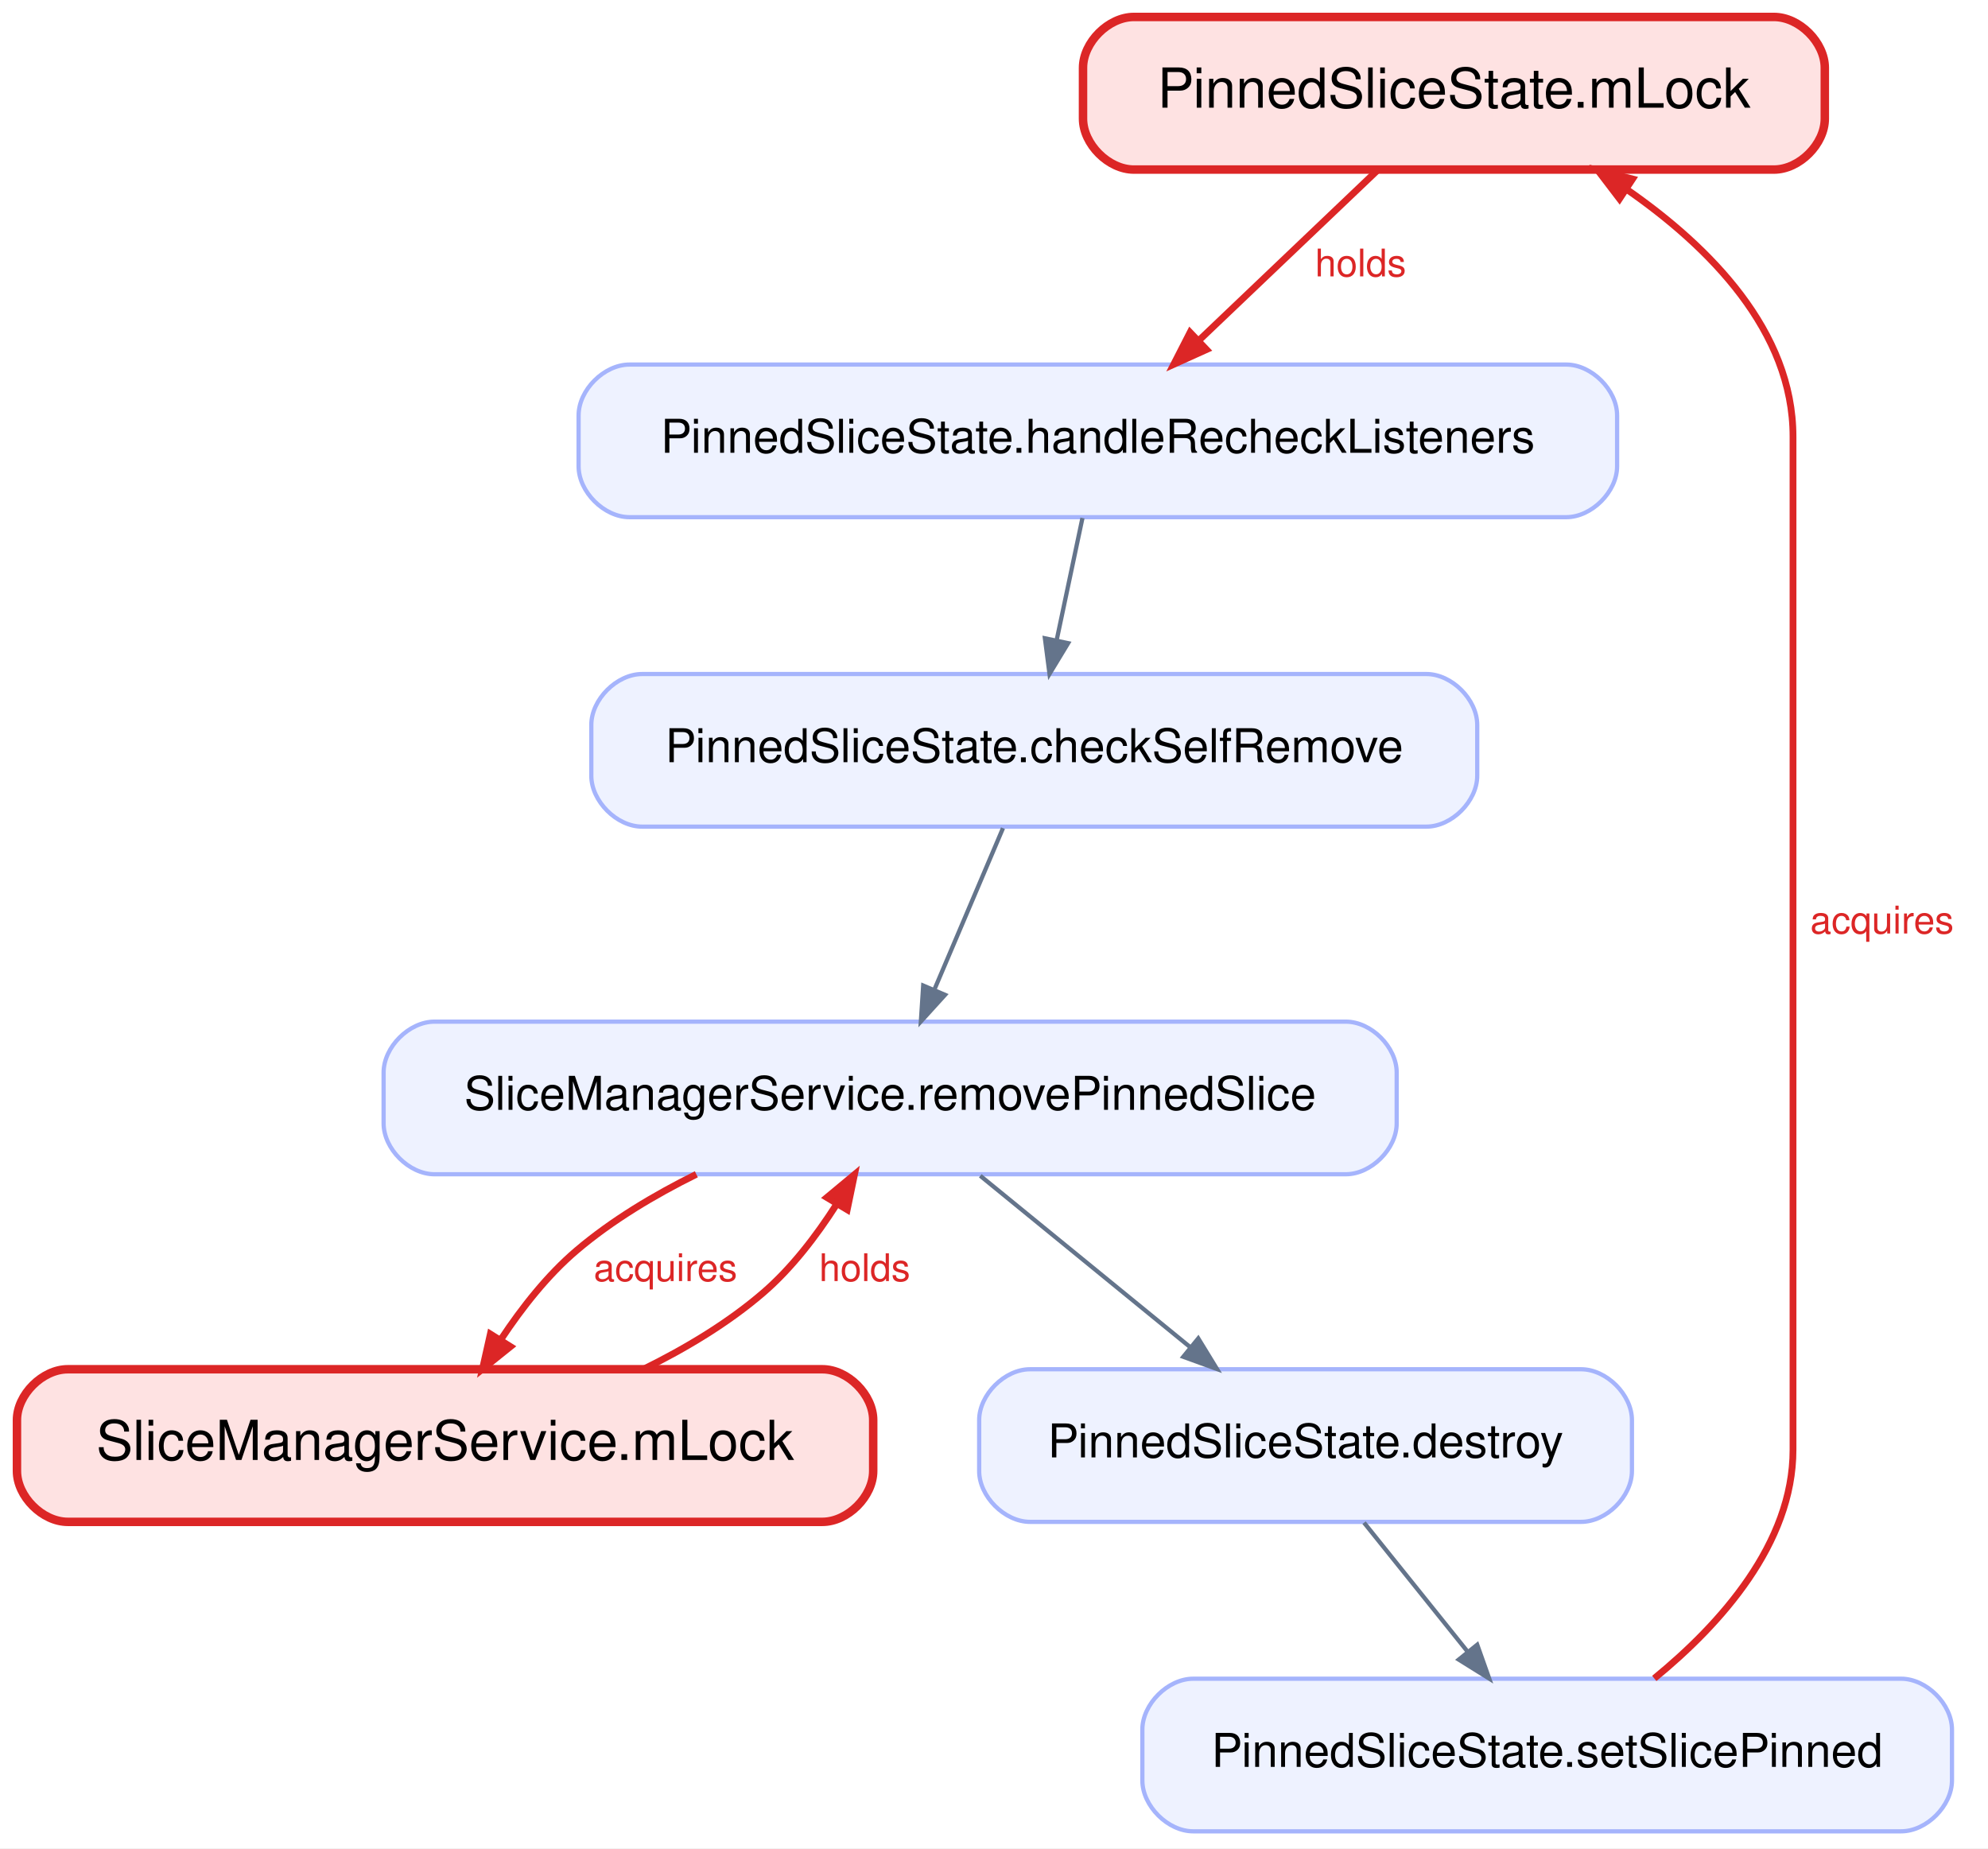
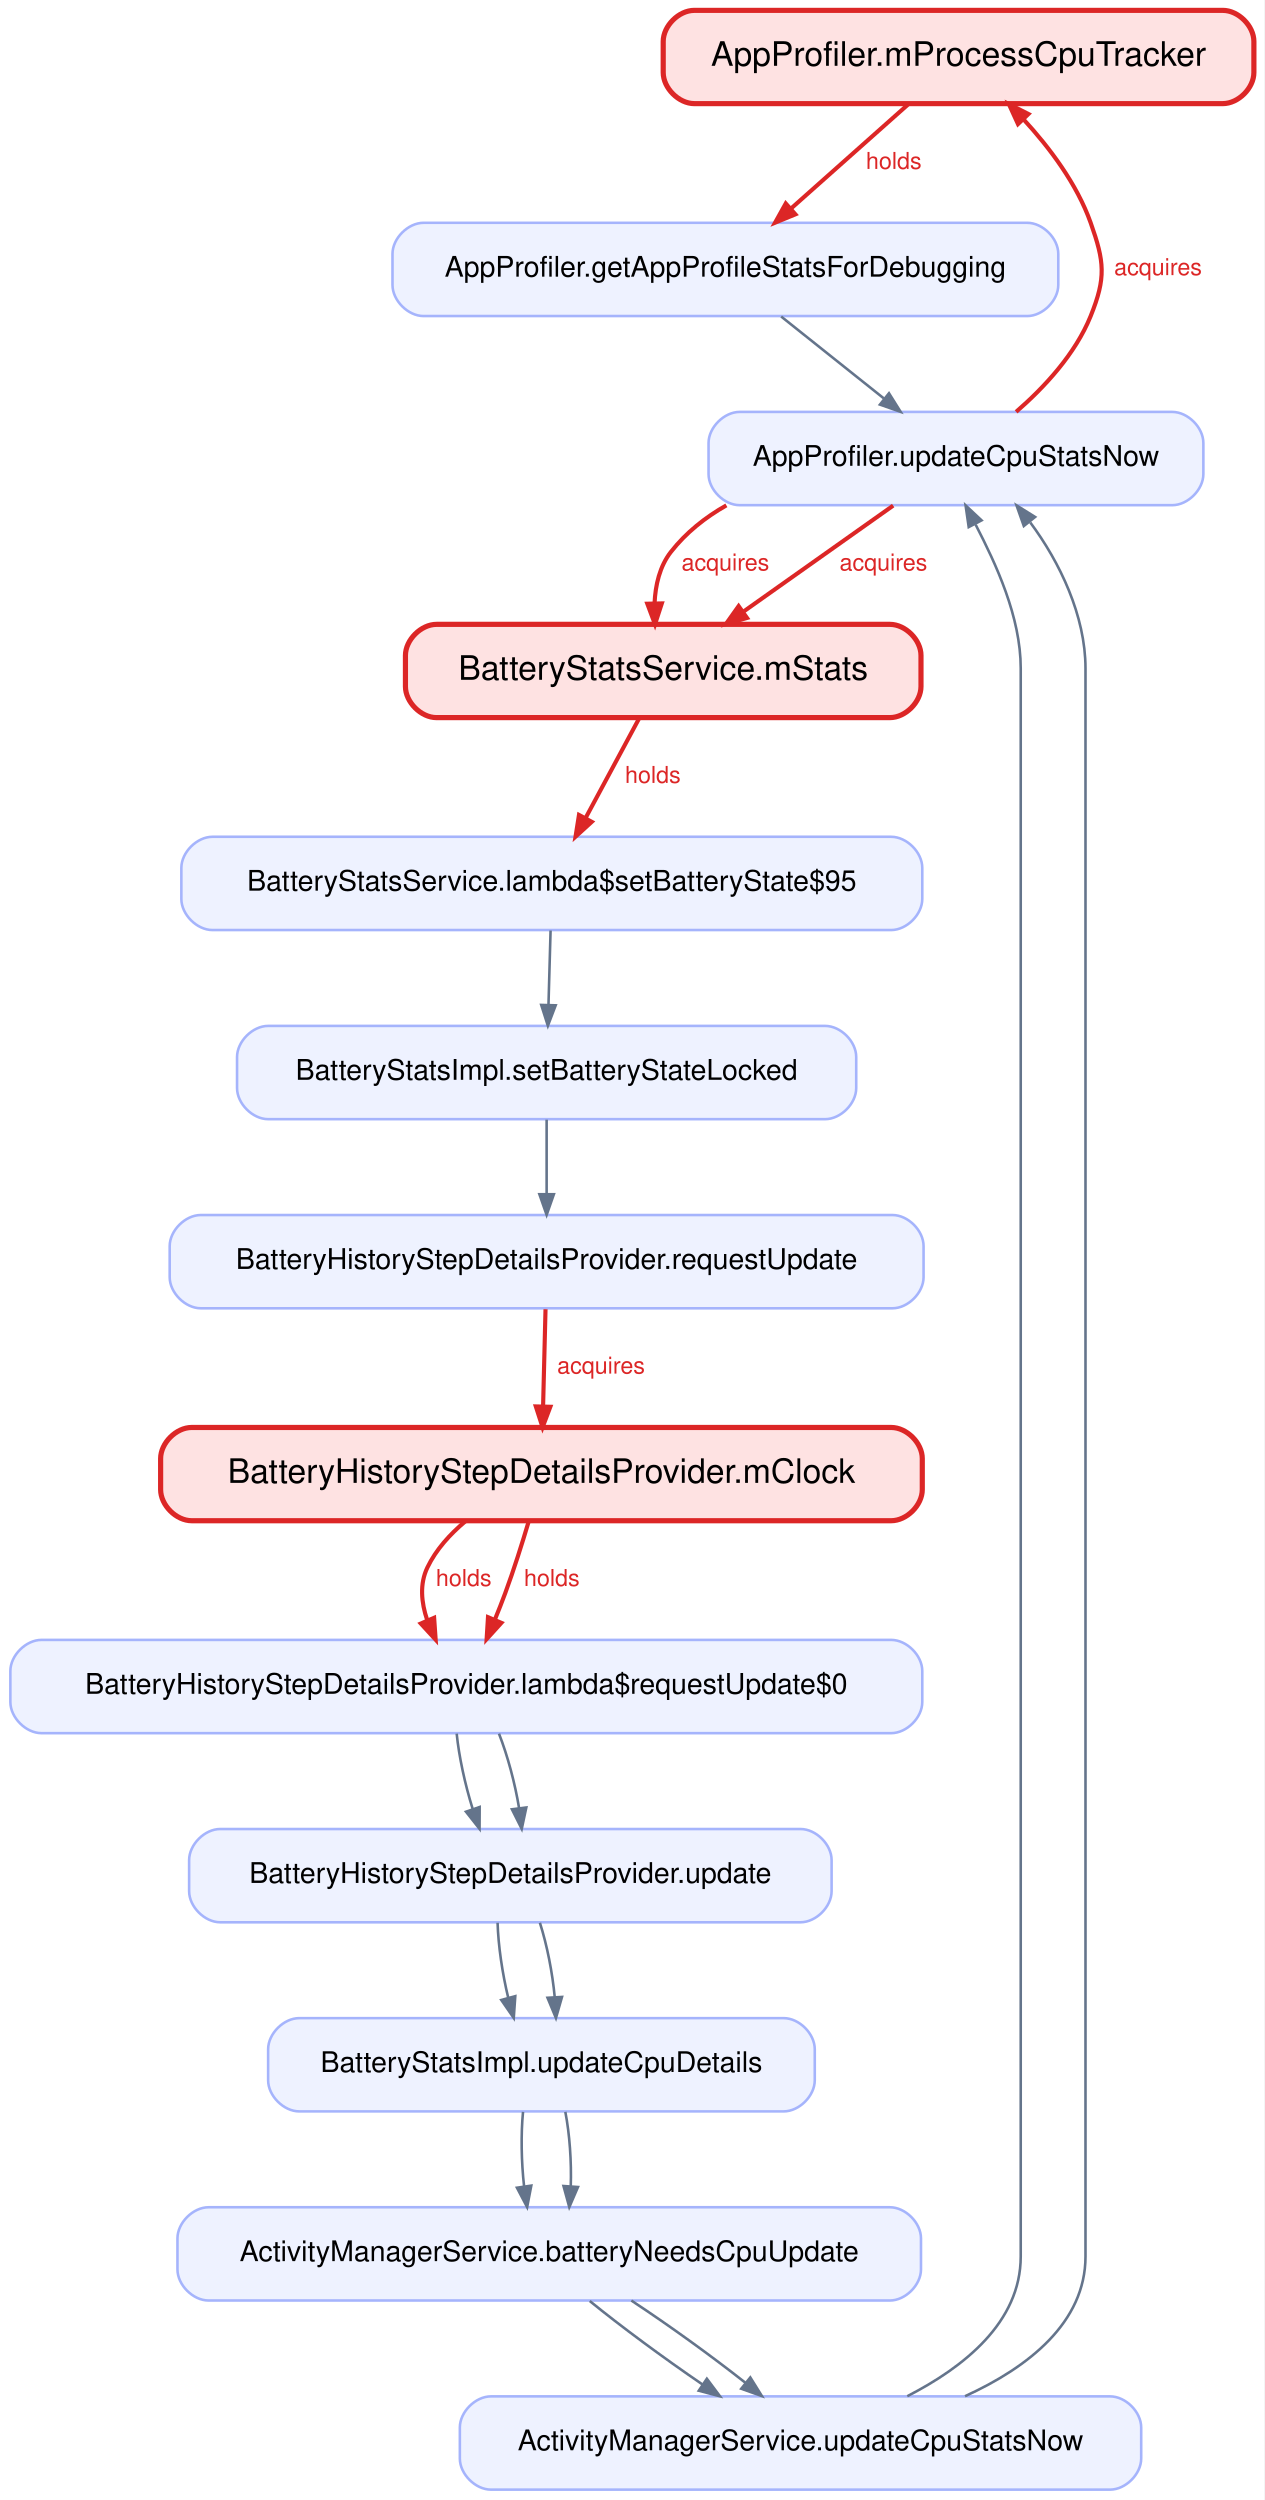
- <svg xmlns="http://www.w3.org/2000/svg" width="469pt" height="436pt" viewBox="0.00 0.00 469.00 436.00">
-   <g id="graph0" class="graph" transform="scale(1 1) rotate(0) translate(4 432)">
-     <polygon fill="white" stroke="transparent" points="-4,4 -4,-432 465,-432 465,4 -4,4" />
+ <svg xmlns="http://www.w3.org/2000/svg" width="488pt" height="965pt" viewBox="0.00 0.00 488.00 965.00">
+   <g id="graph0" class="graph" transform="scale(1 1) rotate(0) translate(4 961)">
+     <polygon fill="white" stroke="transparent" points="-4,4 -4,-961 484,-961 484,4 -4,4" />
    <g id="node1" class="node">
-       <path fill="#fee2e2" stroke="#dc2626" stroke-width="2" d="M414.5,-428C414.5,-428 263.5,-428 263.5,-428 257.5,-428 251.5,-422 251.5,-416 251.5,-416 251.5,-404 251.5,-404 251.5,-398 257.5,-392 263.5,-392 263.5,-392 414.5,-392 414.5,-392 420.5,-392 426.5,-398 426.5,-404 426.5,-404 426.5,-416 426.5,-416 426.5,-422 420.5,-428 414.5,-428" />
-       <text text-anchor="middle" x="339" y="-406.6" font-family="Helvetica,sans-Serif" font-size="13.00">PinnedSliceState.mLock</text>
+       <path fill="#fee2e2" stroke="#dc2626" stroke-width="2" d="M468,-957C468,-957 264,-957 264,-957 258,-957 252,-951 252,-945 252,-945 252,-933 252,-933 252,-927 258,-921 264,-921 264,-921 468,-921 468,-921 474,-921 480,-927 480,-933 480,-933 480,-945 480,-945 480,-951 474,-957 468,-957" />
+       <text text-anchor="middle" x="366" y="-935.6" font-family="Helvetica,sans-Serif" font-size="13.00">AppProfiler.mProcessCpuTracker</text>
+     </g>
+     <g id="node4" class="node">
+       <path fill="#eef2ff" stroke="#a5b4fc" d="M392.5,-875C392.5,-875 159.5,-875 159.5,-875 153.5,-875 147.5,-869 147.5,-863 147.5,-863 147.5,-851 147.5,-851 147.5,-845 153.5,-839 159.5,-839 159.5,-839 392.5,-839 392.5,-839 398.5,-839 404.5,-845 404.5,-851 404.5,-851 404.5,-863 404.5,-863 404.5,-869 398.5,-875 392.5,-875" />
+       <text text-anchor="middle" x="276" y="-854.2" font-family="Helvetica,sans-Serif" font-size="11.00">AppProfiler.getAppProfileStatsForDebugging</text>
+     </g>
+     <g id="edge1" class="edge">
+       <path fill="none" stroke="#dc2626" stroke-width="1.6" d="M346.47,-920.64C333.29,-908.92 315.76,-893.34 301.49,-880.65" />
+       <polygon fill="#dc2626" stroke="#dc2626" stroke-width="1.6" points="303.02,-878.27 295.18,-875.05 299.3,-882.46 303.02,-878.27" />
+       <text text-anchor="middle" x="341" y="-895.8" font-family="Helvetica,sans-Serif" font-size="9.00" fill="#dc2626"> holds</text>
+     </g>
+     <g id="node2" class="node">
+       <path fill="#fee2e2" stroke="#dc2626" stroke-width="2" d="M339.5,-720C339.5,-720 164.5,-720 164.5,-720 158.5,-720 152.5,-714 152.5,-708 152.5,-708 152.5,-696 152.5,-696 152.5,-690 158.5,-684 164.5,-684 164.5,-684 339.5,-684 339.5,-684 345.5,-684 351.5,-690 351.5,-696 351.5,-696 351.5,-708 351.5,-708 351.5,-714 345.5,-720 339.5,-720" />
+       <text text-anchor="middle" x="252" y="-698.6" font-family="Helvetica,sans-Serif" font-size="13.00">BatteryStatsService.mStats</text>
+     </g>
+     <g id="node6" class="node">
+       <path fill="#eef2ff" stroke="#a5b4fc" d="M340,-638C340,-638 78,-638 78,-638 72,-638 66,-632 66,-626 66,-626 66,-614 66,-614 66,-608 72,-602 78,-602 78,-602 340,-602 340,-602 346,-602 352,-608 352,-614 352,-614 352,-626 352,-626 352,-632 346,-638 340,-638" />
+       <text text-anchor="middle" x="209" y="-617.2" font-family="Helvetica,sans-Serif" font-size="11.00">BatteryStatsService.lambda$setBatteryState$95</text>
+     </g>
+     <g id="edge4" class="edge">
+       <path fill="none" stroke="#dc2626" stroke-width="1.6" d="M242.67,-683.64C236.66,-672.45 228.75,-657.74 222.11,-645.39" />
+       <polygon fill="#dc2626" stroke="#dc2626" stroke-width="1.6" points="224.42,-643.77 218.16,-638.05 219.49,-646.42 224.42,-643.77" />
+       <text text-anchor="middle" x="248" y="-658.8" font-family="Helvetica,sans-Serif" font-size="9.00" fill="#dc2626"> holds</text>
    </g>
    <g id="node3" class="node">
-       <path fill="#eef2ff" stroke="#a5b4fc" d="M365.5,-346C365.5,-346 144.5,-346 144.5,-346 138.5,-346 132.5,-340 132.5,-334 132.5,-334 132.5,-322 132.5,-322 132.5,-316 138.5,-310 144.5,-310 144.5,-310 365.5,-310 365.5,-310 371.5,-310 377.5,-316 377.5,-322 377.5,-322 377.5,-334 377.5,-334 377.5,-340 371.5,-346 365.5,-346" />
-       <text text-anchor="middle" x="255" y="-325.2" font-family="Helvetica,sans-Serif" font-size="11.00">PinnedSliceState.handleRecheckListeners</text>
+       <path fill="#fee2e2" stroke="#dc2626" stroke-width="2" d="M340,-410C340,-410 70,-410 70,-410 64,-410 58,-404 58,-398 58,-398 58,-386 58,-386 58,-380 64,-374 70,-374 70,-374 340,-374 340,-374 346,-374 352,-380 352,-386 352,-386 352,-398 352,-398 352,-404 346,-410 340,-410" />
+       <text text-anchor="middle" x="205" y="-388.6" font-family="Helvetica,sans-Serif" font-size="13.00">BatteryHistoryStepDetailsProvider.mClock</text>
    </g>
-     <g id="edge1" class="edge">
-       <path fill="none" stroke="#dc2626" stroke-width="1.6" d="M320.77,-391.64C308.47,-379.92 292.11,-364.34 278.79,-351.65" />
-       <polygon fill="#dc2626" stroke="#dc2626" stroke-width="1.6" points="280.63,-349.54 272.9,-346.05 276.76,-353.59 280.63,-349.54" />
-       <text text-anchor="middle" x="317" y="-366.8" font-family="Helvetica,sans-Serif" font-size="9.00" fill="#dc2626"> holds</text>
+     <g id="node9" class="node">
+       <path fill="#eef2ff" stroke="#a5b4fc" d="M340,-328C340,-328 12,-328 12,-328 6,-328 0,-322 0,-316 0,-316 0,-304 0,-304 0,-298 6,-292 12,-292 12,-292 340,-292 340,-292 346,-292 352,-298 352,-304 352,-304 352,-316 352,-316 352,-322 346,-328 340,-328" />
+       <text text-anchor="middle" x="176" y="-307.2" font-family="Helvetica,sans-Serif" font-size="11.00">BatteryHistoryStepDetailsProvider.lambda$requestUpdate$0</text>
    </g>
-     <g id="node2" class="node">
-       <path fill="#fee2e2" stroke="#dc2626" stroke-width="2" d="M190,-109C190,-109 12,-109 12,-109 6,-109 0,-103 0,-97 0,-97 0,-85 0,-85 0,-79 6,-73 12,-73 12,-73 190,-73 190,-73 196,-73 202,-79 202,-85 202,-85 202,-97 202,-97 202,-103 196,-109 190,-109" />
-       <text text-anchor="middle" x="101" y="-87.6" font-family="Helvetica,sans-Serif" font-size="13.00">SliceManagerService.mLock</text>
+     <g id="edge8" class="edge">
+       <path fill="none" stroke="#dc2626" stroke-width="1.6" d="M175.56,-373.71C169.68,-368.79 164.31,-362.86 161,-356 157.91,-349.6 158.61,-342.41 160.89,-335.68" />
+       <polygon fill="#dc2626" stroke="#dc2626" stroke-width="1.6" points="163.57,-336.53 164.16,-328.07 158.43,-334.31 163.57,-336.53" />
+       <text text-anchor="middle" x="175" y="-348.8" font-family="Helvetica,sans-Serif" font-size="9.00" fill="#dc2626"> holds</text>
+     </g>
+     <g id="edge15" class="edge">
+       <path fill="none" stroke="#dc2626" stroke-width="1.6" d="M200.09,-373.77C197.58,-365.33 194.34,-355.06 191,-346 189.79,-342.72 188.44,-339.3 187.06,-335.94" />
+       <polygon fill="#dc2626" stroke="#dc2626" stroke-width="1.6" points="189.53,-334.58 183.84,-328.3 184.37,-336.76 189.53,-334.58" />
+       <text text-anchor="middle" x="209" y="-348.8" font-family="Helvetica,sans-Serif" font-size="9.00" fill="#dc2626"> holds</text>
    </g>
    <g id="node5" class="node">
-       <path fill="#eef2ff" stroke="#a5b4fc" d="M313.5,-191C313.5,-191 98.5,-191 98.5,-191 92.5,-191 86.5,-185 86.5,-179 86.5,-179 86.5,-167 86.5,-167 86.5,-161 92.5,-155 98.5,-155 98.5,-155 313.5,-155 313.5,-155 319.5,-155 325.5,-161 325.5,-167 325.5,-167 325.5,-179 325.5,-179 325.5,-185 319.5,-191 313.5,-191" />
-       <text text-anchor="middle" x="206" y="-170.2" font-family="Helvetica,sans-Serif" font-size="11.00">SliceManagerService.removePinnedSlice</text>
+       <path fill="#eef2ff" stroke="#a5b4fc" d="M448.5,-802C448.5,-802 281.5,-802 281.5,-802 275.5,-802 269.5,-796 269.5,-790 269.5,-790 269.5,-778 269.5,-778 269.5,-772 275.5,-766 281.5,-766 281.5,-766 448.5,-766 448.5,-766 454.5,-766 460.5,-772 460.5,-778 460.5,-778 460.5,-790 460.5,-790 460.5,-796 454.5,-802 448.5,-802" />
+       <text text-anchor="middle" x="365" y="-781.2" font-family="Helvetica,sans-Serif" font-size="11.00">AppProfiler.updateCpuStatsNow</text>
+     </g>
+     <g id="edge2" class="edge">
+       <path fill="none" stroke="#64748b" d="M297.54,-838.81C309.46,-829.31 324.4,-817.39 337.19,-807.19" />
+       <polygon fill="#64748b" stroke="#64748b" points="339.15,-809.21 343.65,-802.03 335.65,-804.83 339.15,-809.21" />
+     </g>
+     <g id="edge14" class="edge">
+       <path fill="none" stroke="#dc2626" stroke-width="1.6" d="M388.22,-802.03C399.17,-811.53 411.11,-824.39 417,-839 422.98,-853.84 422.34,-859.92 417,-875 411.69,-890 401.12,-904.04 390.98,-915.04" />
+       <polygon fill="#dc2626" stroke="#dc2626" stroke-width="1.6" points="388.94,-913.11 385.42,-920.82 392.98,-916.99 388.94,-913.11" />
+       <text text-anchor="middle" x="443" y="-854.8" font-family="Helvetica,sans-Serif" font-size="9.00" fill="#dc2626"> acquires</text>
+     </g>
+     <g id="edge3" class="edge">
+       <path fill="none" stroke="#dc2626" stroke-width="1.6" d="M276.38,-765.93C268.19,-761.29 260.81,-755.41 255,-748 250.63,-742.42 248.97,-735.15 248.66,-728.1" />
+       <polygon fill="#dc2626" stroke="#dc2626" stroke-width="1.6" points="251.46,-728.08 248.83,-720.02 245.86,-727.96 251.46,-728.08" />
+       <text text-anchor="middle" x="276" y="-740.8" font-family="Helvetica,sans-Serif" font-size="9.00" fill="#dc2626"> acquires</text>
+     </g>
+     <g id="edge21" class="edge">
+       <path fill="none" stroke="#dc2626" stroke-width="1.6" d="M340.76,-765.84C323.93,-753.92 301.35,-737.94 283.18,-725.07" />
+       <polygon fill="#dc2626" stroke="#dc2626" stroke-width="1.6" points="284.35,-722.47 276.2,-720.13 281.11,-727.04 284.35,-722.47" />
+       <text text-anchor="middle" x="337" y="-740.8" font-family="Helvetica,sans-Serif" font-size="9.00" fill="#dc2626"> acquires</text>
+     </g>
+     <g id="node7" class="node">
+       <path fill="#eef2ff" stroke="#a5b4fc" d="M314.5,-565C314.5,-565 99.5,-565 99.5,-565 93.5,-565 87.5,-559 87.5,-553 87.5,-553 87.5,-541 87.5,-541 87.5,-535 93.5,-529 99.5,-529 99.5,-529 314.5,-529 314.5,-529 320.5,-529 326.5,-535 326.5,-541 326.5,-541 326.5,-553 326.5,-553 326.5,-559 320.5,-565 314.5,-565" />
+       <text text-anchor="middle" x="207" y="-544.2" font-family="Helvetica,sans-Serif" font-size="11.00">BatteryStatsImpl.setBatteryStateLocked</text>
    </g>
    <g id="edge5" class="edge">
-       <path fill="none" stroke="#dc2626" stroke-width="1.6" d="M147.81,-109.02C157.74,-113.91 167.72,-119.88 176,-127 182.73,-132.78 188.58,-140.43 193.28,-147.77" />
-       <polygon fill="#dc2626" stroke="#dc2626" stroke-width="1.6" points="191.07,-149.52 197.59,-154.94 195.87,-146.64 191.07,-149.52" />
-       <text text-anchor="middle" x="200" y="-129.8" font-family="Helvetica,sans-Serif" font-size="9.00" fill="#dc2626"> holds</text>
+       <path fill="none" stroke="#64748b" d="M208.52,-601.81C208.27,-593.18 207.97,-582.56 207.71,-573.03" />
+       <polygon fill="#64748b" stroke="#64748b" points="210.5,-572.95 207.48,-565.03 204.91,-573.1 210.5,-572.95" />
    </g>
-     <g id="node4" class="node">
-       <path fill="#eef2ff" stroke="#a5b4fc" d="M332.5,-273C332.5,-273 147.5,-273 147.5,-273 141.5,-273 135.5,-267 135.5,-261 135.5,-261 135.5,-249 135.5,-249 135.5,-243 141.5,-237 147.5,-237 147.5,-237 332.5,-237 332.5,-237 338.5,-237 344.5,-243 344.5,-249 344.5,-249 344.5,-261 344.5,-261 344.5,-267 338.5,-273 332.5,-273" />
-       <text text-anchor="middle" x="240" y="-252.2" font-family="Helvetica,sans-Serif" font-size="11.00">PinnedSliceState.checkSelfRemove</text>
-     </g>
-     <g id="edge2" class="edge">
-       <path fill="none" stroke="#64748b" d="M251.37,-309.81C249.54,-301.18 247.3,-290.56 245.29,-281.03" />
-       <polygon fill="#64748b" stroke="#64748b" points="247.99,-280.28 243.6,-273.03 242.51,-281.43 247.99,-280.28" />
-     </g>
-     <g id="edge3" class="edge">
-       <path fill="none" stroke="#64748b" d="M232.62,-236.64C227.91,-225.56 221.73,-211.02 216.51,-198.74" />
-       <polygon fill="#64748b" stroke="#64748b" points="218.95,-197.32 213.25,-191.05 213.8,-199.51 218.95,-197.32" />
-     </g>
-     <g id="edge4" class="edge">
-       <path fill="none" stroke="#dc2626" stroke-width="1.6" d="M160.28,-154.99C150.35,-150.08 140.34,-144.09 132,-137 125.17,-131.19 119.16,-123.54 114.29,-116.2" />
-       <polygon fill="#dc2626" stroke="#dc2626" stroke-width="1.6" points="116.43,-114.34 109.82,-109.04 111.68,-117.31 116.43,-114.34" />
-       <text text-anchor="middle" x="153" y="-129.8" font-family="Helvetica,sans-Serif" font-size="9.00" fill="#dc2626"> acquires</text>
-     </g>
-     <g id="node6" class="node">
-       <path fill="#eef2ff" stroke="#a5b4fc" d="M369,-109C369,-109 239,-109 239,-109 233,-109 227,-103 227,-97 227,-97 227,-85 227,-85 227,-79 233,-73 239,-73 239,-73 369,-73 369,-73 375,-73 381,-79 381,-85 381,-85 381,-97 381,-97 381,-103 375,-109 369,-109" />
-       <text text-anchor="middle" x="304" y="-88.2" font-family="Helvetica,sans-Serif" font-size="11.00">PinnedSliceState.destroy</text>
+     <g id="node8" class="node">
+       <path fill="#eef2ff" stroke="#a5b4fc" d="M340.5,-492C340.5,-492 73.5,-492 73.5,-492 67.5,-492 61.5,-486 61.5,-480 61.5,-480 61.5,-468 61.5,-468 61.5,-462 67.5,-456 73.5,-456 73.5,-456 340.5,-456 340.5,-456 346.5,-456 352.5,-462 352.5,-468 352.5,-468 352.5,-480 352.5,-480 352.5,-486 346.5,-492 340.5,-492" />
+       <text text-anchor="middle" x="207" y="-471.2" font-family="Helvetica,sans-Serif" font-size="11.00">BatteryHistoryStepDetailsProvider.requestUpdate</text>
    </g>
    <g id="edge6" class="edge">
-       <path fill="none" stroke="#64748b" d="M227.26,-154.64C241.75,-142.82 261.05,-127.06 276.67,-114.31" />
-       <polygon fill="#64748b" stroke="#64748b" points="278.69,-116.28 283.11,-109.05 275.15,-111.94 278.69,-116.28" />
-     </g>
-     <g id="node7" class="node">
-       <path fill="#eef2ff" stroke="#a5b4fc" d="M444.5,-36C444.5,-36 277.5,-36 277.5,-36 271.5,-36 265.5,-30 265.5,-24 265.5,-24 265.5,-12 265.5,-12 265.5,-6 271.5,0 277.5,0 277.5,0 444.5,0 444.5,0 450.5,0 456.5,-6 456.5,-12 456.5,-12 456.5,-24 456.5,-24 456.5,-30 450.5,-36 444.5,-36" />
-       <text text-anchor="middle" x="361" y="-15.2" font-family="Helvetica,sans-Serif" font-size="11.00">PinnedSliceState.setSlicePinned</text>
+       <path fill="none" stroke="#64748b" d="M207,-528.81C207,-520.18 207,-509.56 207,-500.03" />
+       <polygon fill="#64748b" stroke="#64748b" points="209.8,-500.03 207,-492.03 204.2,-500.03 209.8,-500.03" />
    </g>
    <g id="edge7" class="edge">
-       <path fill="none" stroke="#64748b" d="M317.8,-72.81C325.15,-63.66 334.3,-52.26 342.28,-42.32" />
-       <polygon fill="#64748b" stroke="#64748b" points="344.5,-44.02 347.33,-36.03 340.14,-40.51 344.5,-44.02" />
+       <path fill="none" stroke="#dc2626" stroke-width="1.6" d="M206.57,-455.64C206.29,-444.66 205.93,-430.29 205.63,-418.09" />
+       <polygon fill="#dc2626" stroke="#dc2626" stroke-width="1.6" points="208.43,-417.98 205.43,-410.05 202.83,-418.12 208.43,-417.98" />
+       <text text-anchor="middle" x="228" y="-430.8" font-family="Helvetica,sans-Serif" font-size="9.00" fill="#dc2626"> acquires</text>
    </g>
-     <g id="edge8" class="edge">
-       <path fill="none" stroke="#dc2626" stroke-width="1.6" d="M386.27,-36.07C401.9,-48.85 419,-67.88 419,-90 419,-329 419,-329 419,-329 419,-353.88 399.41,-373.73 379.62,-387.43" />
-       <polygon fill="#dc2626" stroke="#dc2626" stroke-width="1.6" points="378.07,-385.1 372.93,-391.84 381.15,-389.78 378.07,-385.1" />
-       <text text-anchor="middle" x="440" y="-211.8" font-family="Helvetica,sans-Serif" font-size="9.00" fill="#dc2626"> acquires</text>
+     <g id="node10" class="node">
+       <path fill="#eef2ff" stroke="#a5b4fc" d="M305,-255C305,-255 81,-255 81,-255 75,-255 69,-249 69,-243 69,-243 69,-231 69,-231 69,-225 75,-219 81,-219 81,-219 305,-219 305,-219 311,-219 317,-225 317,-231 317,-231 317,-243 317,-243 317,-249 311,-255 305,-255" />
+       <text text-anchor="middle" x="193" y="-234.2" font-family="Helvetica,sans-Serif" font-size="11.00">BatteryHistoryStepDetailsProvider.update</text>
+     </g>
+     <g id="edge9" class="edge">
+       <path fill="none" stroke="#64748b" d="M172.28,-291.81C173.15,-283.09 175.46,-272.34 178.45,-262.75" />
+       <polygon fill="#64748b" stroke="#64748b" points="181.15,-263.5 181.11,-255.03 175.86,-261.68 181.15,-263.5" />
+     </g>
+     <g id="edge16" class="edge">
+       <path fill="none" stroke="#64748b" d="M188.61,-291.81C191.98,-283.18 194.81,-272.56 196.37,-263.03" />
+       <polygon fill="#64748b" stroke="#64748b" points="199.16,-263.32 197.39,-255.03 193.6,-262.61 199.16,-263.32" />
+     </g>
+     <g id="node11" class="node">
+       <path fill="#eef2ff" stroke="#a5b4fc" d="M298.5,-182C298.5,-182 111.5,-182 111.5,-182 105.5,-182 99.5,-176 99.5,-170 99.5,-170 99.5,-158 99.5,-158 99.5,-152 105.5,-146 111.5,-146 111.5,-146 298.5,-146 298.5,-146 304.5,-146 310.5,-152 310.5,-158 310.5,-158 310.5,-170 310.5,-170 310.5,-176 304.5,-182 298.5,-182" />
+       <text text-anchor="middle" x="205" y="-161.2" font-family="Helvetica,sans-Serif" font-size="11.00">BatteryStatsImpl.updateCpuDetails</text>
+     </g>
+     <g id="edge10" class="edge">
+       <path fill="none" stroke="#64748b" d="M188.07,-218.81C188.32,-210.09 189.88,-199.34 192.2,-189.75" />
+       <polygon fill="#64748b" stroke="#64748b" points="194.9,-190.48 194.31,-182.03 189.49,-189.01 194.9,-190.48" />
+     </g>
+     <g id="edge17" class="edge">
+       <path fill="none" stroke="#64748b" d="M204.4,-218.81C207.16,-210.18 209.25,-199.56 210.13,-190.03" />
+       <polygon fill="#64748b" stroke="#64748b" points="212.93,-190.18 210.59,-182.03 207.34,-189.86 212.93,-190.18" />
+     </g>
+     <g id="node12" class="node">
+       <path fill="#eef2ff" stroke="#a5b4fc" d="M339.5,-109C339.5,-109 76.5,-109 76.5,-109 70.5,-109 64.5,-103 64.5,-97 64.5,-97 64.5,-85 64.5,-85 64.5,-79 70.5,-73 76.5,-73 76.5,-73 339.5,-73 339.5,-73 345.5,-73 351.5,-79 351.5,-85 351.5,-85 351.5,-97 351.5,-97 351.5,-103 345.5,-109 339.5,-109" />
+       <text text-anchor="middle" x="208" y="-88.2" font-family="Helvetica,sans-Serif" font-size="11.00">ActivityManagerService.batteryNeedsCpuUpdate</text>
+     </g>
+     <g id="edge11" class="edge">
+       <path fill="none" stroke="#64748b" d="M197.89,-145.81C197.05,-137.18 197.23,-126.56 198.3,-117.03" />
+       <polygon fill="#64748b" stroke="#64748b" points="201.08,-117.35 199.47,-109.03 195.54,-116.54 201.08,-117.35" />
+     </g>
+     <g id="edge18" class="edge">
+       <path fill="none" stroke="#64748b" d="M214.22,-145.81C215.89,-137.18 216.63,-126.56 216.31,-117.03" />
+       <polygon fill="#64748b" stroke="#64748b" points="219.1,-116.81 215.75,-109.03 213.51,-117.2 219.1,-116.81" />
+     </g>
+     <g id="node13" class="node">
+       <path fill="#eef2ff" stroke="#a5b4fc" d="M424.5,-36C424.5,-36 185.5,-36 185.5,-36 179.5,-36 173.5,-30 173.5,-24 173.5,-24 173.5,-12 173.5,-12 173.5,-6 179.5,0 185.5,0 185.5,0 424.5,0 424.5,0 430.5,0 436.5,-6 436.5,-12 436.5,-12 436.5,-24 436.5,-24 436.5,-30 430.5,-36 424.5,-36" />
+       <text text-anchor="middle" x="305" y="-15.2" font-family="Helvetica,sans-Serif" font-size="11.00">ActivityManagerService.updateCpuStatsNow</text>
+     </g>
+     <g id="edge12" class="edge">
+       <path fill="none" stroke="#64748b" d="M223.64,-72.81C235.52,-63.13 251.99,-50.95 267.1,-40.63" />
+       <polygon fill="#64748b" stroke="#64748b" points="268.85,-42.82 273.92,-36.03 265.72,-38.18 268.85,-42.82" />
+     </g>
+     <g id="edge19" class="edge">
+       <path fill="none" stroke="#64748b" d="M239.7,-72.99C254.14,-63.49 270.69,-51.54 283.67,-41.29" />
+       <polygon fill="#64748b" stroke="#64748b" points="285.62,-43.31 290.1,-36.11 282.11,-38.95 285.62,-43.31" />
+     </g>
+     <g id="edge13" class="edge">
+       <path fill="none" stroke="#64748b" d="M346.21,-36.07C367.97,-47.22 390,-64.54 390,-90 390,-703 390,-703 390,-703 390,-722.94 380.42,-743.3 372.59,-758.5" />
+       <polygon fill="#64748b" stroke="#64748b" points="369.92,-757.55 368.71,-765.94 374.89,-760.14 369.92,-757.55" />
+     </g>
+     <g id="edge20" class="edge">
+       <path fill="none" stroke="#64748b" d="M368.5,-36.07C392.97,-47.22 415,-64.54 415,-90 415,-703 415,-703 415,-703 415,-723.3 405.06,-744.05 393.68,-759.33" />
+       <polygon fill="#64748b" stroke="#64748b" points="391.19,-757.95 388.37,-765.94 395.56,-761.45 391.19,-757.95" />
    </g>
  </g>
</svg>
